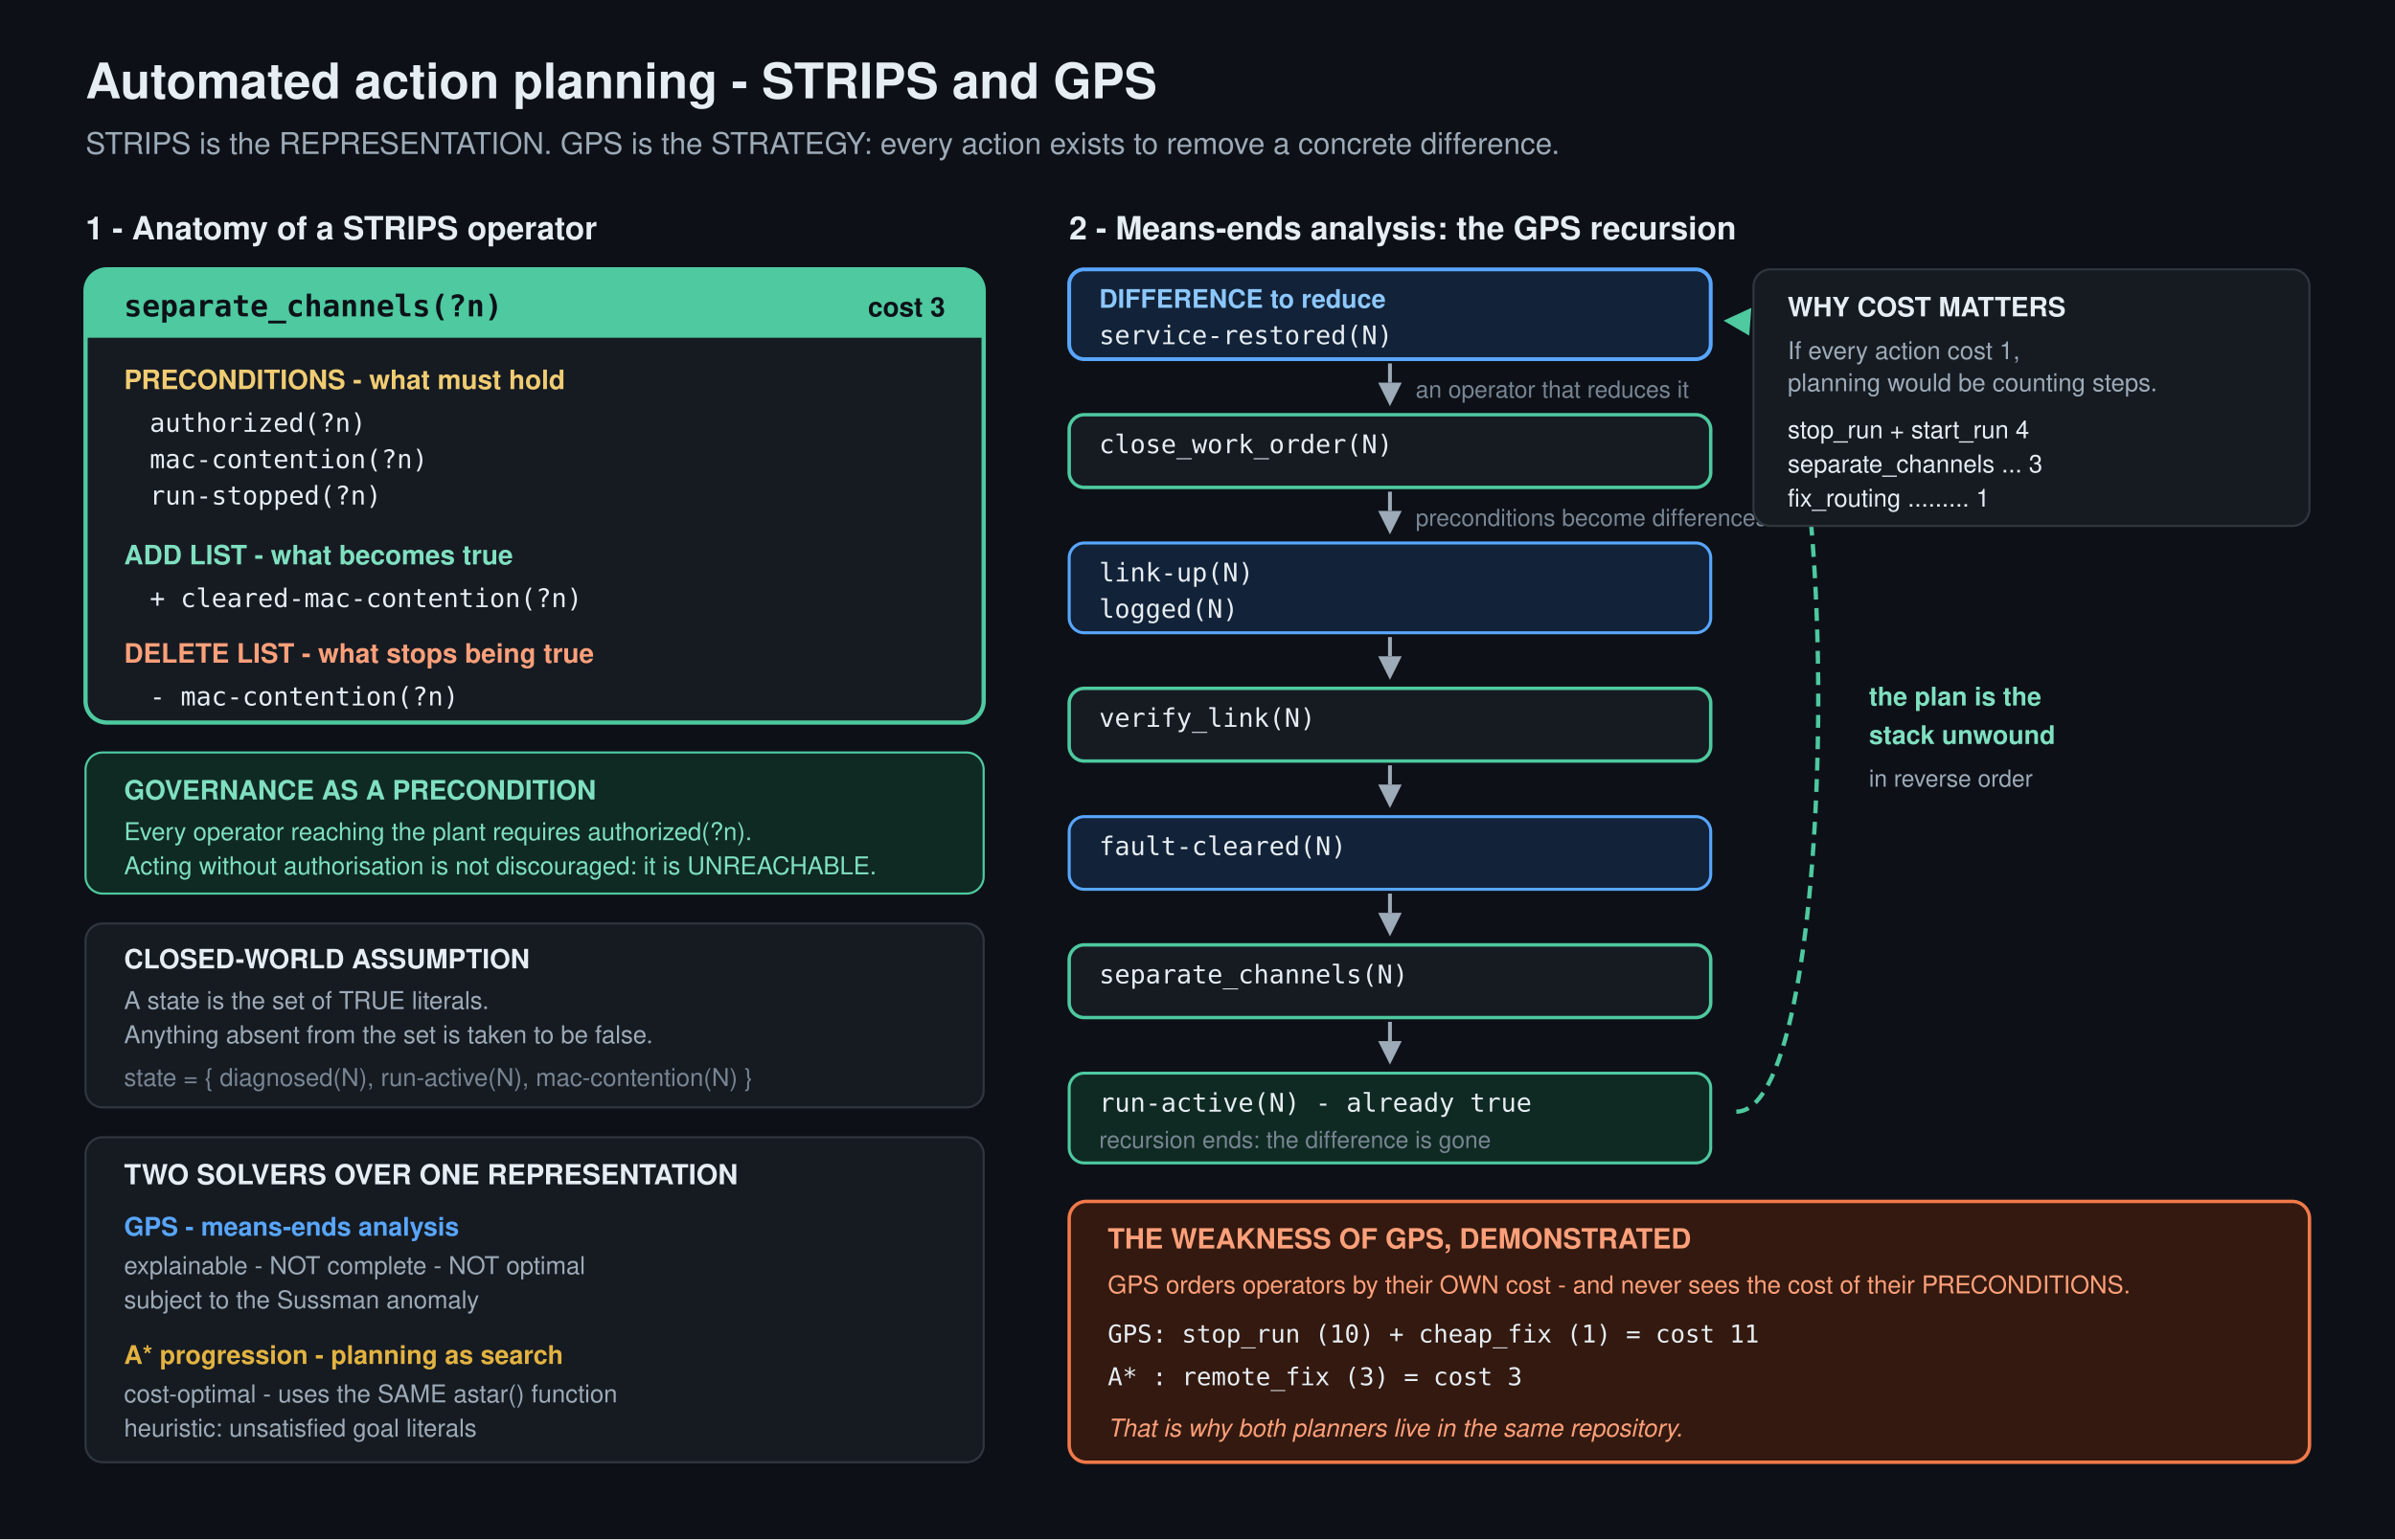
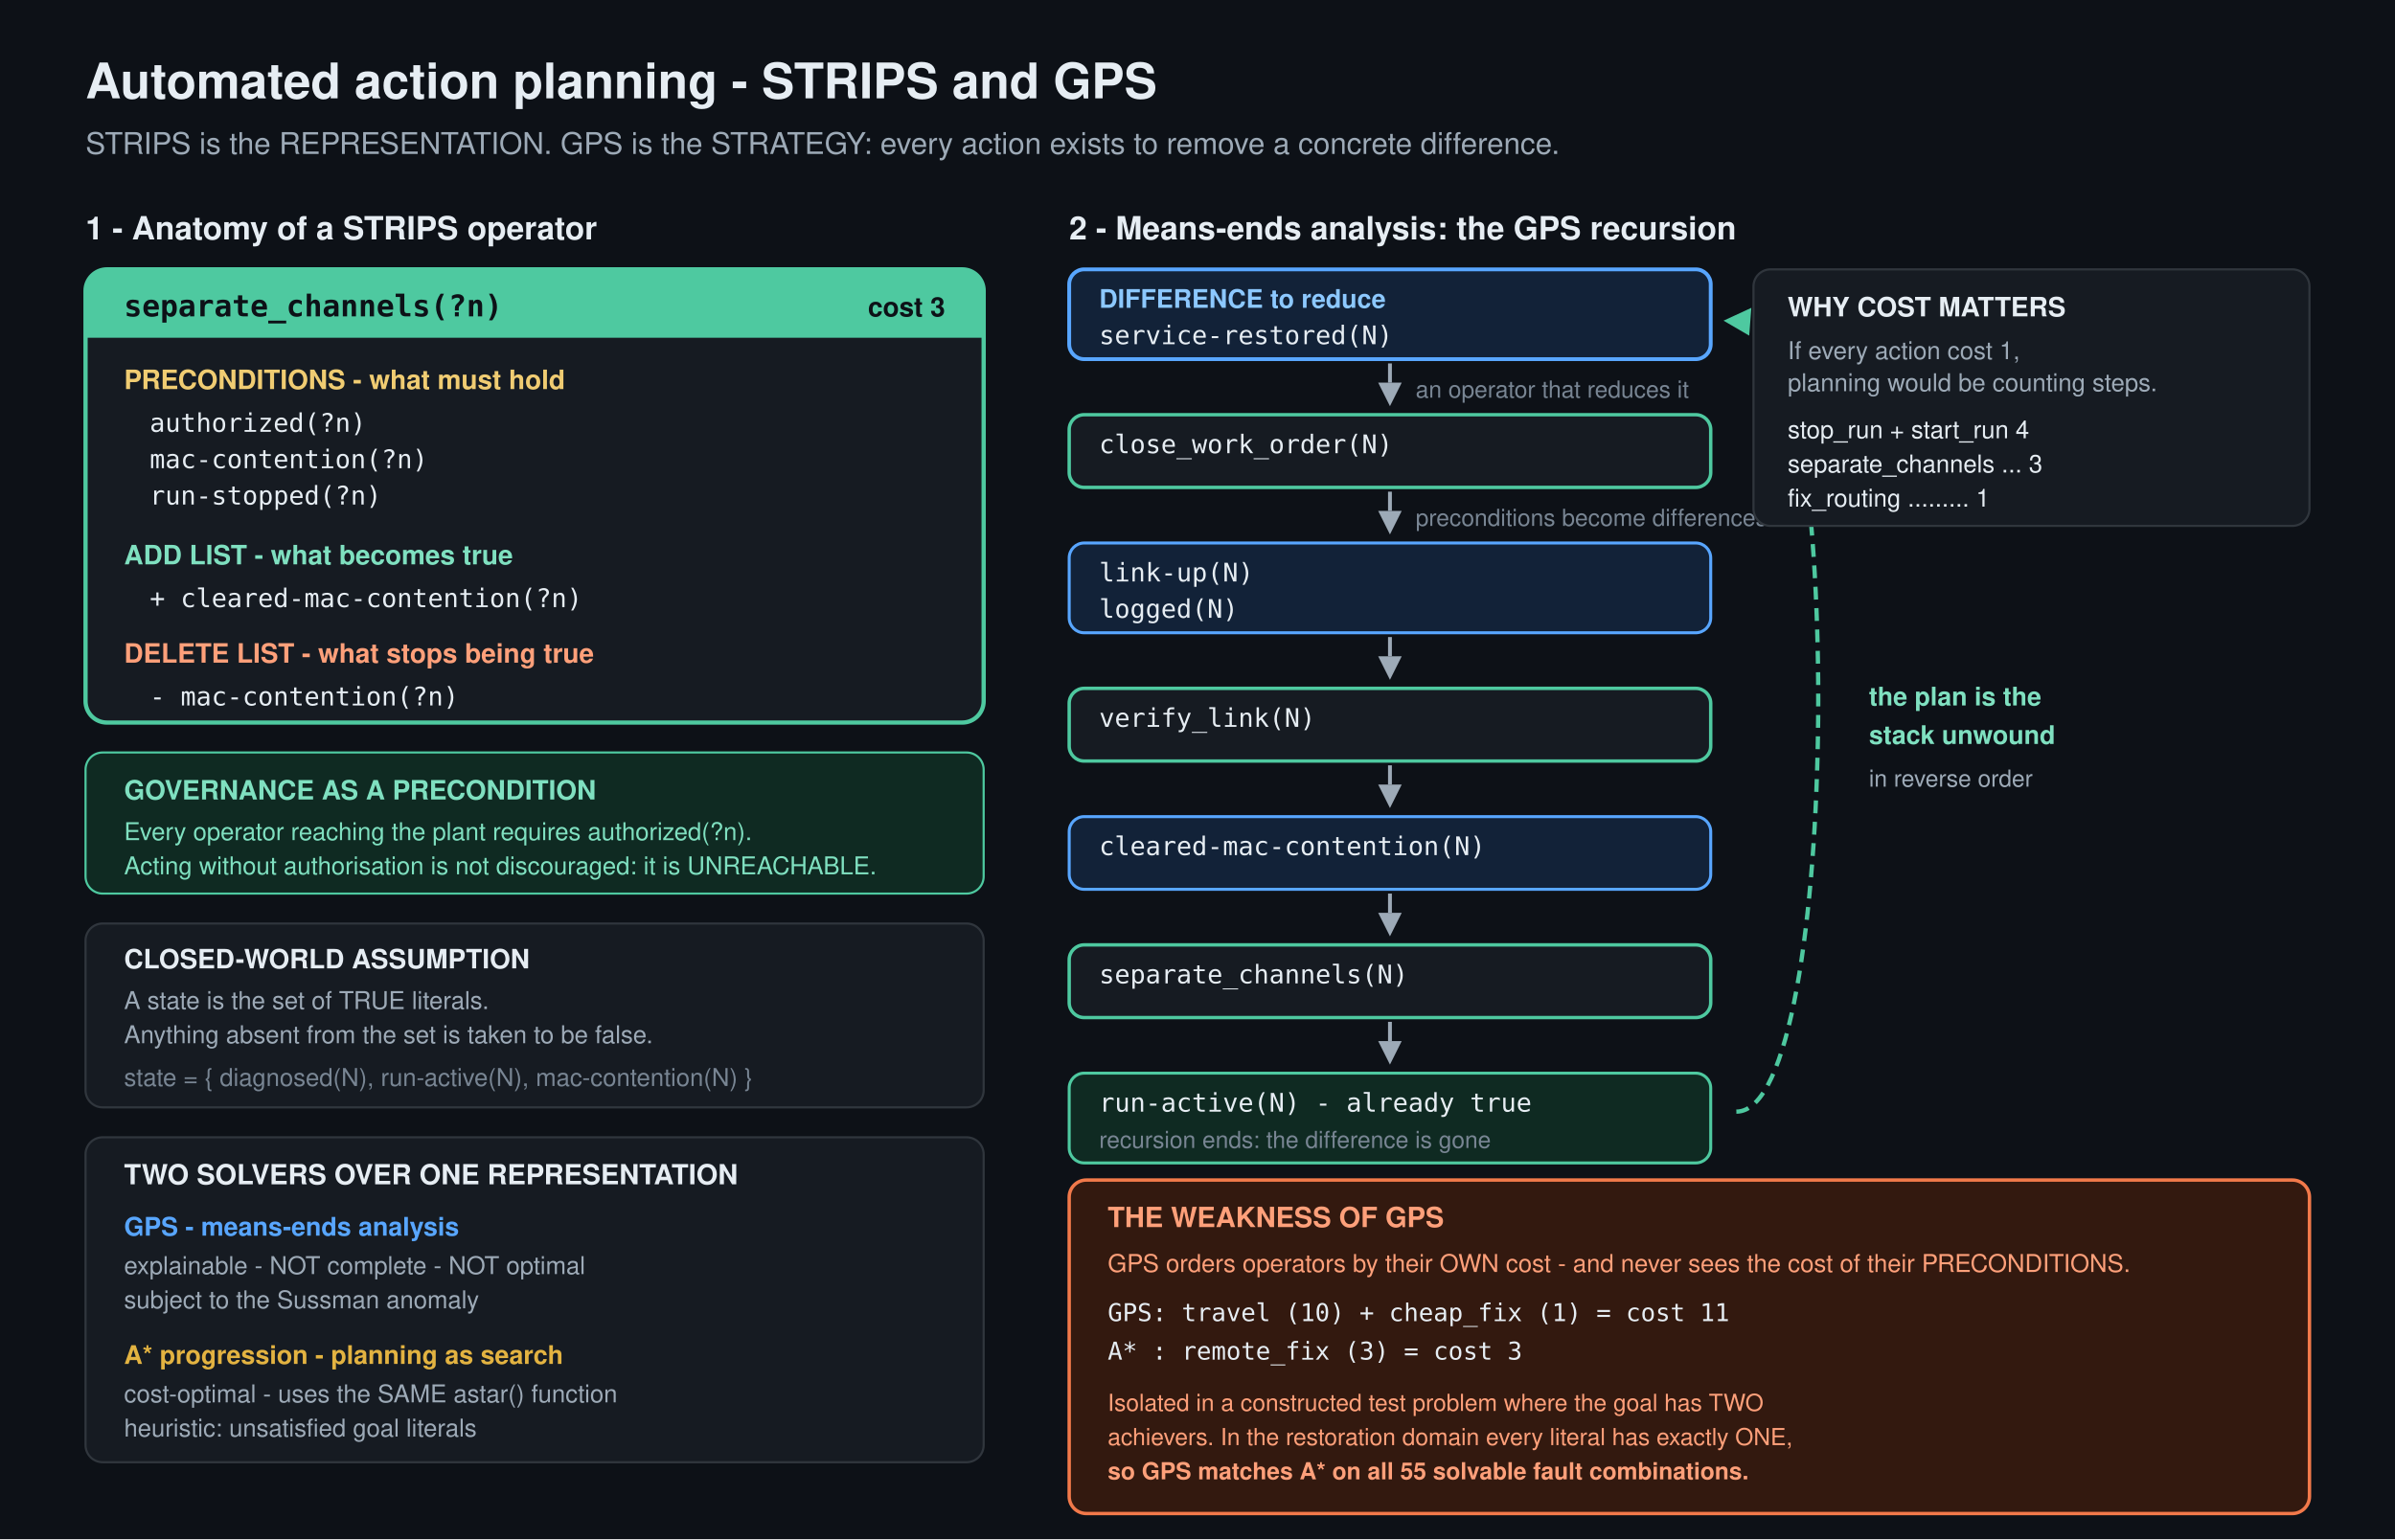
<svg xmlns="http://www.w3.org/2000/svg" viewBox="0 0 1120 720" width="1120" height="720" font-family="Segoe UI, Helvetica, Arial, sans-serif">
  <rect width="1120" height="720" fill="#0d1117" />
  <text x="40" y="46" font-size="23" fill="#e6edf3" font-weight="600">Automated action planning - STRIPS and GPS</text>
  <text x="40" y="72" font-size="14" fill="#9daab7">STRIPS is the REPRESENTATION. GPS is the STRATEGY: every action exists to remove a concrete difference.</text>
  <text x="40" y="112" font-size="15" fill="#e6edf3" font-weight="700">1 - Anatomy of a STRIPS operator</text>
  <rect x="40" y="126" width="420" height="212" rx="10" fill="#161b22" stroke="#4ec9a0" stroke-width="2" />
  <path d="M 50 126 H 450 A 10 10 0 0 1 460 136 V 158 H 40 V 136 A 10 10 0 0 1 50 126 Z" fill="#4ec9a0" />
  <text x="58" y="151" font-size="15" fill="#0d1117" font-weight="700" />
  <text x="58" y="148" font-size="14" font-weight="700" fill="#0d1117" font-family="Consolas, SFMono-Regular, Menlo, monospace">separate_channels(?n)</text>
  <text x="442" y="148" font-size="12.5" font-weight="600" fill="#0d1117" text-anchor="end">cost 3</text>
  <text x="58" y="182" font-size="12.5" fill="#f0cc72" font-weight="700">PRECONDITIONS - what must hold</text>
  <text x="70" y="202" font-size="12" fill="#e6edf3" font-family="Consolas, SFMono-Regular, Menlo, monospace">authorized(?n)</text>
  <text x="70" y="219" font-size="12" fill="#e6edf3" font-family="Consolas, SFMono-Regular, Menlo, monospace">mac-contention(?n)</text>
  <text x="70" y="236" font-size="12" fill="#e6edf3" font-family="Consolas, SFMono-Regular, Menlo, monospace">run-stopped(?n)</text>
  <text x="58" y="264" font-size="12.5" fill="#7fe0c0" font-weight="700">ADD LIST - what becomes true</text>
  <text x="70" y="284" font-size="12" fill="#e6edf3" font-family="Consolas, SFMono-Regular, Menlo, monospace">+ cleared-mac-contention(?n)</text>
  <text x="58" y="310" font-size="12.5" fill="#ffa07a" font-weight="700">DELETE LIST - what stops being true</text>
  <text x="70" y="330" font-size="12" fill="#e6edf3" font-family="Consolas, SFMono-Regular, Menlo, monospace">- mac-contention(?n)</text>
  <rect x="40" y="352" width="420" height="66" rx="8" fill="#0f2a22" stroke="#4ec9a0" stroke-width="1.0" />
  <text x="58" y="374" font-size="12.5" fill="#7fe0c0" font-weight="700">GOVERNANCE AS A PRECONDITION</text>
  <text x="58" y="393" font-size="11.5" fill="#7fe0c0">Every operator reaching the plant requires authorized(?n).</text>
  <text x="58" y="409" font-size="11.5" fill="#7fe0c0">Acting without authorisation is not discouraged: it is UNREACHABLE.</text>
  <rect x="40" y="432" width="420" height="86" rx="8" fill="#161b22" stroke="#30363d" stroke-width="1.0" />
  <text x="58" y="453" font-size="12.5" fill="#e6edf3" font-weight="700">CLOSED-WORLD ASSUMPTION</text>
  <text x="58" y="472" font-size="11.5" fill="#9daab7">A state is the set of TRUE literals.</text>
  <text x="58" y="488" font-size="11.5" fill="#9daab7">Anything absent from the set is taken to be false.</text>
  <text x="58" y="508" font-size="11.5" fill="#788593">state = { diagnosed(N), run-active(N), mac-contention(N) }</text>
  <rect x="40" y="532" width="420" height="152" rx="8" fill="#161b22" stroke="#30363d" stroke-width="1.0" />
  <text x="58" y="554" font-size="13" fill="#e6edf3" font-weight="700">TWO SOLVERS OVER ONE REPRESENTATION</text>
  <text x="58" y="578" font-size="12" fill="#58a6ff" font-weight="700">GPS - means-ends analysis</text>
  <text x="58" y="596" font-size="11.5" fill="#9daab7">explainable - NOT complete - NOT optimal</text>
  <text x="58" y="612" font-size="11.5" fill="#9daab7">subject to the Sussman anomaly</text>
  <text x="58" y="638" font-size="12" fill="#e3b341" font-weight="700">A* progression - planning as search</text>
  <text x="58" y="656" font-size="11.5" fill="#9daab7">cost-optimal - uses the SAME astar() function</text>
  <text x="58" y="672" font-size="11.5" fill="#9daab7">heuristic: unsatisfied goal literals</text>
  <text x="500" y="112" font-size="15" fill="#e6edf3" font-weight="700">2 - Means-ends analysis: the GPS recursion</text>
  <rect x="500" y="126" width="300" height="42" rx="7" fill="#122238" stroke="#58a6ff" stroke-width="1.8" />
  <text x="514" y="144" font-size="12" fill="#8cc8ff" font-weight="700">DIFFERENCE to reduce</text>
  <text x="514" y="161" font-size="12" fill="#e6edf3" font-family="Consolas, SFMono-Regular, Menlo, monospace">service-restored(N)</text>
  <rect x="500" y="194" width="300" height="34" rx="7" fill="#161b22" stroke="#4ec9a0" stroke-width="1.6" />
  <text x="514" y="212" font-size="12" fill="#e6edf3" font-family="Consolas, SFMono-Regular, Menlo, monospace">close_work_order(N)</text>
  <rect x="500" y="254" width="300" height="42" rx="7" fill="#122238" stroke="#58a6ff" stroke-width="1.4" />
  <text x="514" y="272" font-size="12" fill="#e6edf3" font-family="Consolas, SFMono-Regular, Menlo, monospace">link-up(N)</text>
  <text x="514" y="289" font-size="12" fill="#e6edf3" font-family="Consolas, SFMono-Regular, Menlo, monospace">logged(N)</text>
  <rect x="500" y="322" width="300" height="34" rx="7" fill="#161b22" stroke="#4ec9a0" stroke-width="1.6" />
  <text x="514" y="340" font-size="12" fill="#e6edf3" font-family="Consolas, SFMono-Regular, Menlo, monospace">verify_link(N)</text>
  <rect x="500" y="382" width="300" height="34" rx="7" fill="#122238" stroke="#58a6ff" stroke-width="1.4" />
-   <text x="514" y="400" font-size="12" fill="#e6edf3" font-family="Consolas, SFMono-Regular, Menlo, monospace">fault-cleared(N)</text>
+   <text x="514" y="400" font-size="12" fill="#e6edf3" font-family="Consolas, SFMono-Regular, Menlo, monospace">cleared-mac-contention(N)</text>
  <rect x="500" y="442" width="300" height="34" rx="7" fill="#161b22" stroke="#4ec9a0" stroke-width="1.6" />
  <text x="514" y="460" font-size="12" fill="#e6edf3" font-family="Consolas, SFMono-Regular, Menlo, monospace">separate_channels(N)</text>
  <rect x="500" y="502" width="300" height="42" rx="7" fill="#0f2a22" stroke="#4ec9a0" stroke-width="1.4" />
  <text x="514" y="520" font-size="12" fill="#e6edf3" font-family="Consolas, SFMono-Regular, Menlo, monospace">run-active(N)  - already true</text>
  <text x="514" y="537" font-size="11" fill="#788593">recursion ends: the difference is gone</text>
  <line x1="650" y1="170" x2="650.0" y2="179.0" stroke="#9daab7" stroke-width="1.8" />
  <polygon points="650,190 644.5,179.0 655.5,179.0" fill="#9daab7" />
  <line x1="650" y1="230" x2="650.0" y2="239.0" stroke="#9daab7" stroke-width="1.8" />
  <polygon points="650,250 644.5,239.0 655.5,239.0" fill="#9daab7" />
  <line x1="650" y1="298" x2="650.0" y2="307.0" stroke="#9daab7" stroke-width="1.8" />
  <polygon points="650,318 644.5,307.0 655.5,307.0" fill="#9daab7" />
  <line x1="650" y1="358" x2="650.0" y2="367.0" stroke="#9daab7" stroke-width="1.8" />
  <polygon points="650,378 644.5,367.0 655.5,367.0" fill="#9daab7" />
  <line x1="650" y1="418" x2="650.0" y2="427.0" stroke="#9daab7" stroke-width="1.8" />
  <polygon points="650,438 644.5,427.0 655.5,427.0" fill="#9daab7" />
  <line x1="650" y1="478" x2="650.0" y2="487.0" stroke="#9daab7" stroke-width="1.8" />
  <polygon points="650,498 644.5,487.0 655.5,487.0" fill="#9daab7" />
  <text x="662" y="186" font-size="11" fill="#788593">an operator that reduces it</text>
  <text x="662" y="246" font-size="11" fill="#788593">preconditions become differences</text>
  <path d="M 812 520 C 862 520 862 152 818 150" stroke="#4ec9a0" stroke-width="2" fill="none" stroke-dasharray="6 4" />
  <polygon points="806,150 819,144 818,157" fill="#4ec9a0" />
  <text x="874" y="330" font-size="12" fill="#7fe0c0" font-weight="700">the plan is the</text>
  <text x="874" y="348" font-size="12" fill="#7fe0c0" font-weight="700">stack unwound</text>
  <text x="874" y="368" font-size="11" fill="#9daab7">in reverse order</text>
-   <rect x="500" y="562" width="580" height="122" rx="8" fill="#33190f" stroke="#f2794a" stroke-width="1.6" />
-   <text x="518" y="584" font-size="13" fill="#ffa07a" font-weight="700">THE WEAKNESS OF GPS, DEMONSTRATED</text>
-   <text x="518" y="605" font-size="11.5" fill="#ffa07a">GPS orders operators by their OWN cost - and never sees the cost of their PRECONDITIONS.</text>
-   <text x="518" y="628" font-size="11.5" fill="#e6edf3" font-family="Consolas, SFMono-Regular, Menlo, monospace">GPS:  stop_run (10) + cheap_fix (1)   =  cost 11</text>
-   <text x="518" y="648" font-size="11.5" fill="#e6edf3" font-family="Consolas, SFMono-Regular, Menlo, monospace">A* :  remote_fix (3)                          =  cost  3</text>
-   <text x="518" y="672" font-size="11.5" fill="#ffa07a" font-style="italic">That is why both planners live in the same repository.</text>
+   <rect x="500" y="552" width="580" height="156" rx="8" fill="#33190f" stroke="#f2794a" stroke-width="1.6" />
+   <text x="518" y="574" font-size="13" fill="#ffa07a" font-weight="700">THE WEAKNESS OF GPS</text>
+   <text x="518" y="595" font-size="11.5" fill="#ffa07a">GPS orders operators by their OWN cost - and never sees the cost of their PRECONDITIONS.</text>
+   <text x="518" y="618" font-size="11.5" fill="#e6edf3" font-family="Consolas, SFMono-Regular, Menlo, monospace">GPS:  travel (10) + cheap_fix (1)  =  cost 11</text>
+   <text x="518" y="636" font-size="11.5" fill="#e6edf3" font-family="Consolas, SFMono-Regular, Menlo, monospace">A* :  remote_fix (3)               =  cost  3</text>
+   <text x="518" y="660" font-size="11" fill="#ffa07a">Isolated in a constructed test problem where the goal has TWO</text>
+   <text x="518" y="676" font-size="11" fill="#ffa07a">achievers. In the restoration domain every literal has exactly ONE,</text>
+   <text x="518" y="692" font-size="11" fill="#ffa07a" font-weight="600">so GPS matches A* on all 55 solvable fault combinations.</text>
  <rect x="820" y="126" width="260" height="120" rx="8" fill="#161b22" stroke="#30363d" stroke-width="1.0" />
  <text x="836" y="148" font-size="12.5" fill="#e6edf3" font-weight="700">WHY COST MATTERS</text>
  <text x="836" y="168" font-size="11.5" fill="#9daab7">If every action cost 1,</text>
  <text x="836" y="183" font-size="11.5" fill="#9daab7">planning would be counting steps.</text>
  <text x="836" y="205" font-size="11.5" fill="#e6edf3">stop_run + start_run  4</text>
  <text x="836" y="221" font-size="11.5" fill="#e6edf3">separate_channels ... 3</text>
  <text x="836" y="237" font-size="11.5" fill="#e6edf3">fix_routing ......... 1</text>
</svg>
